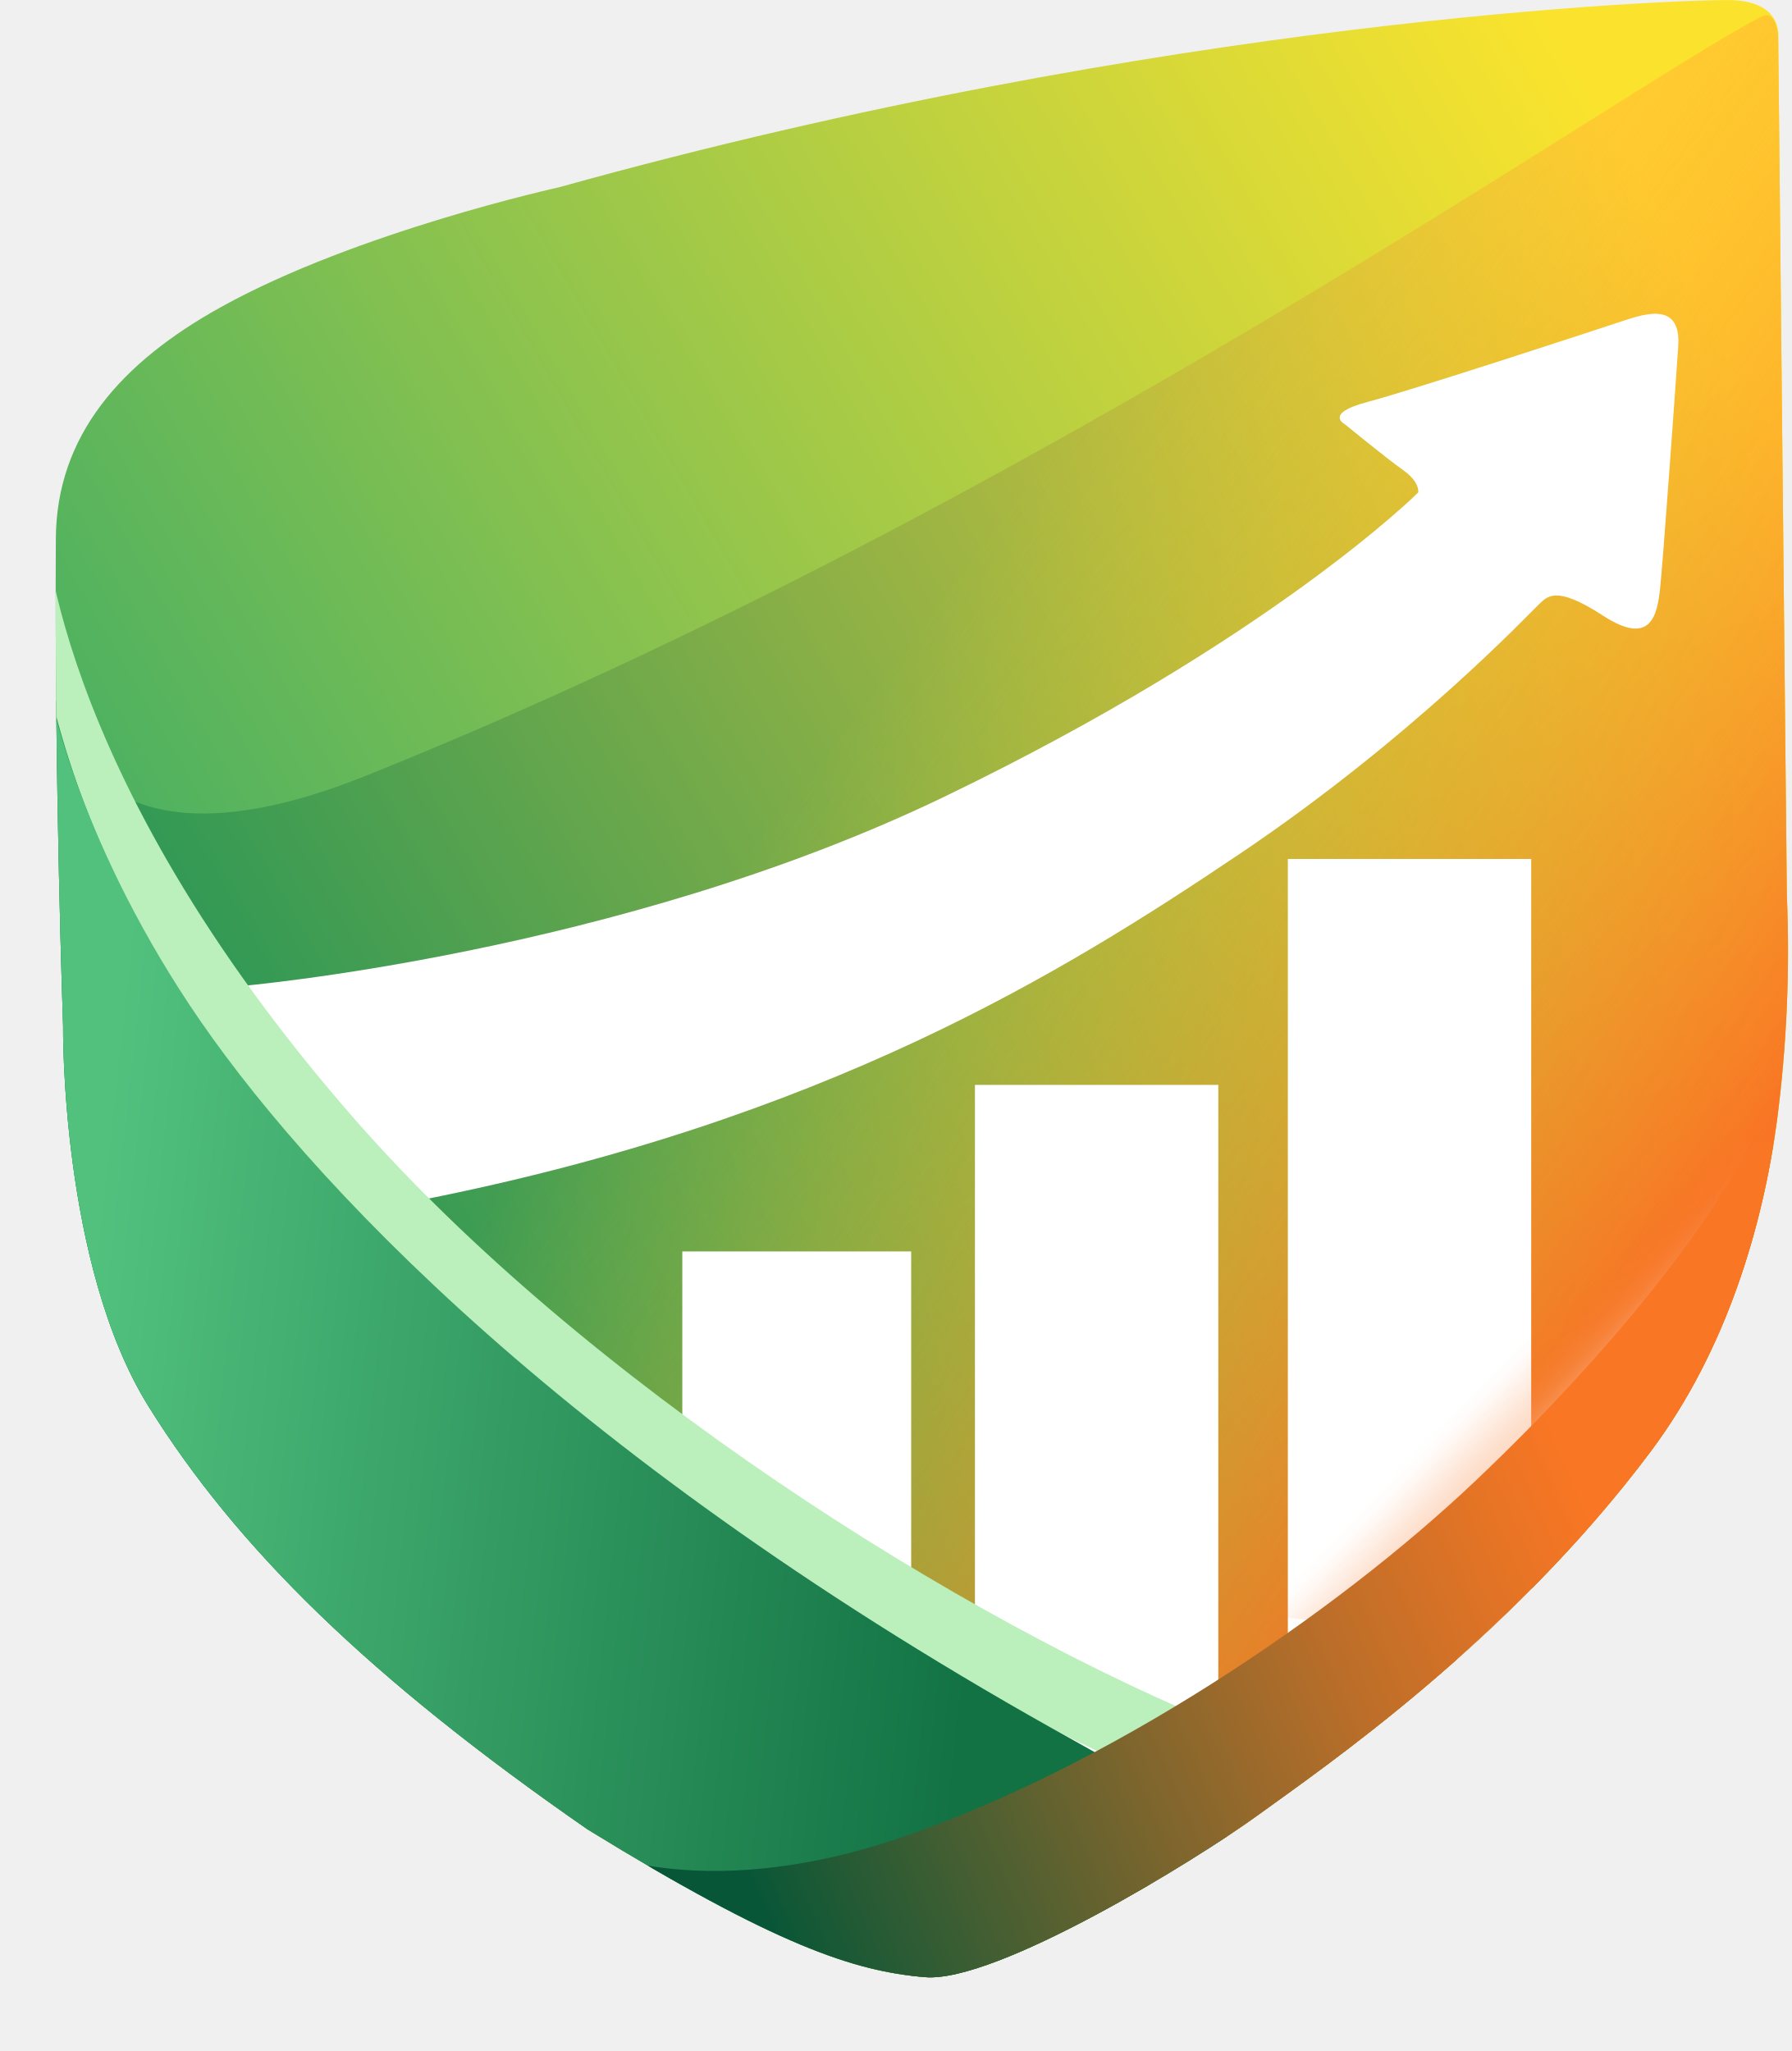
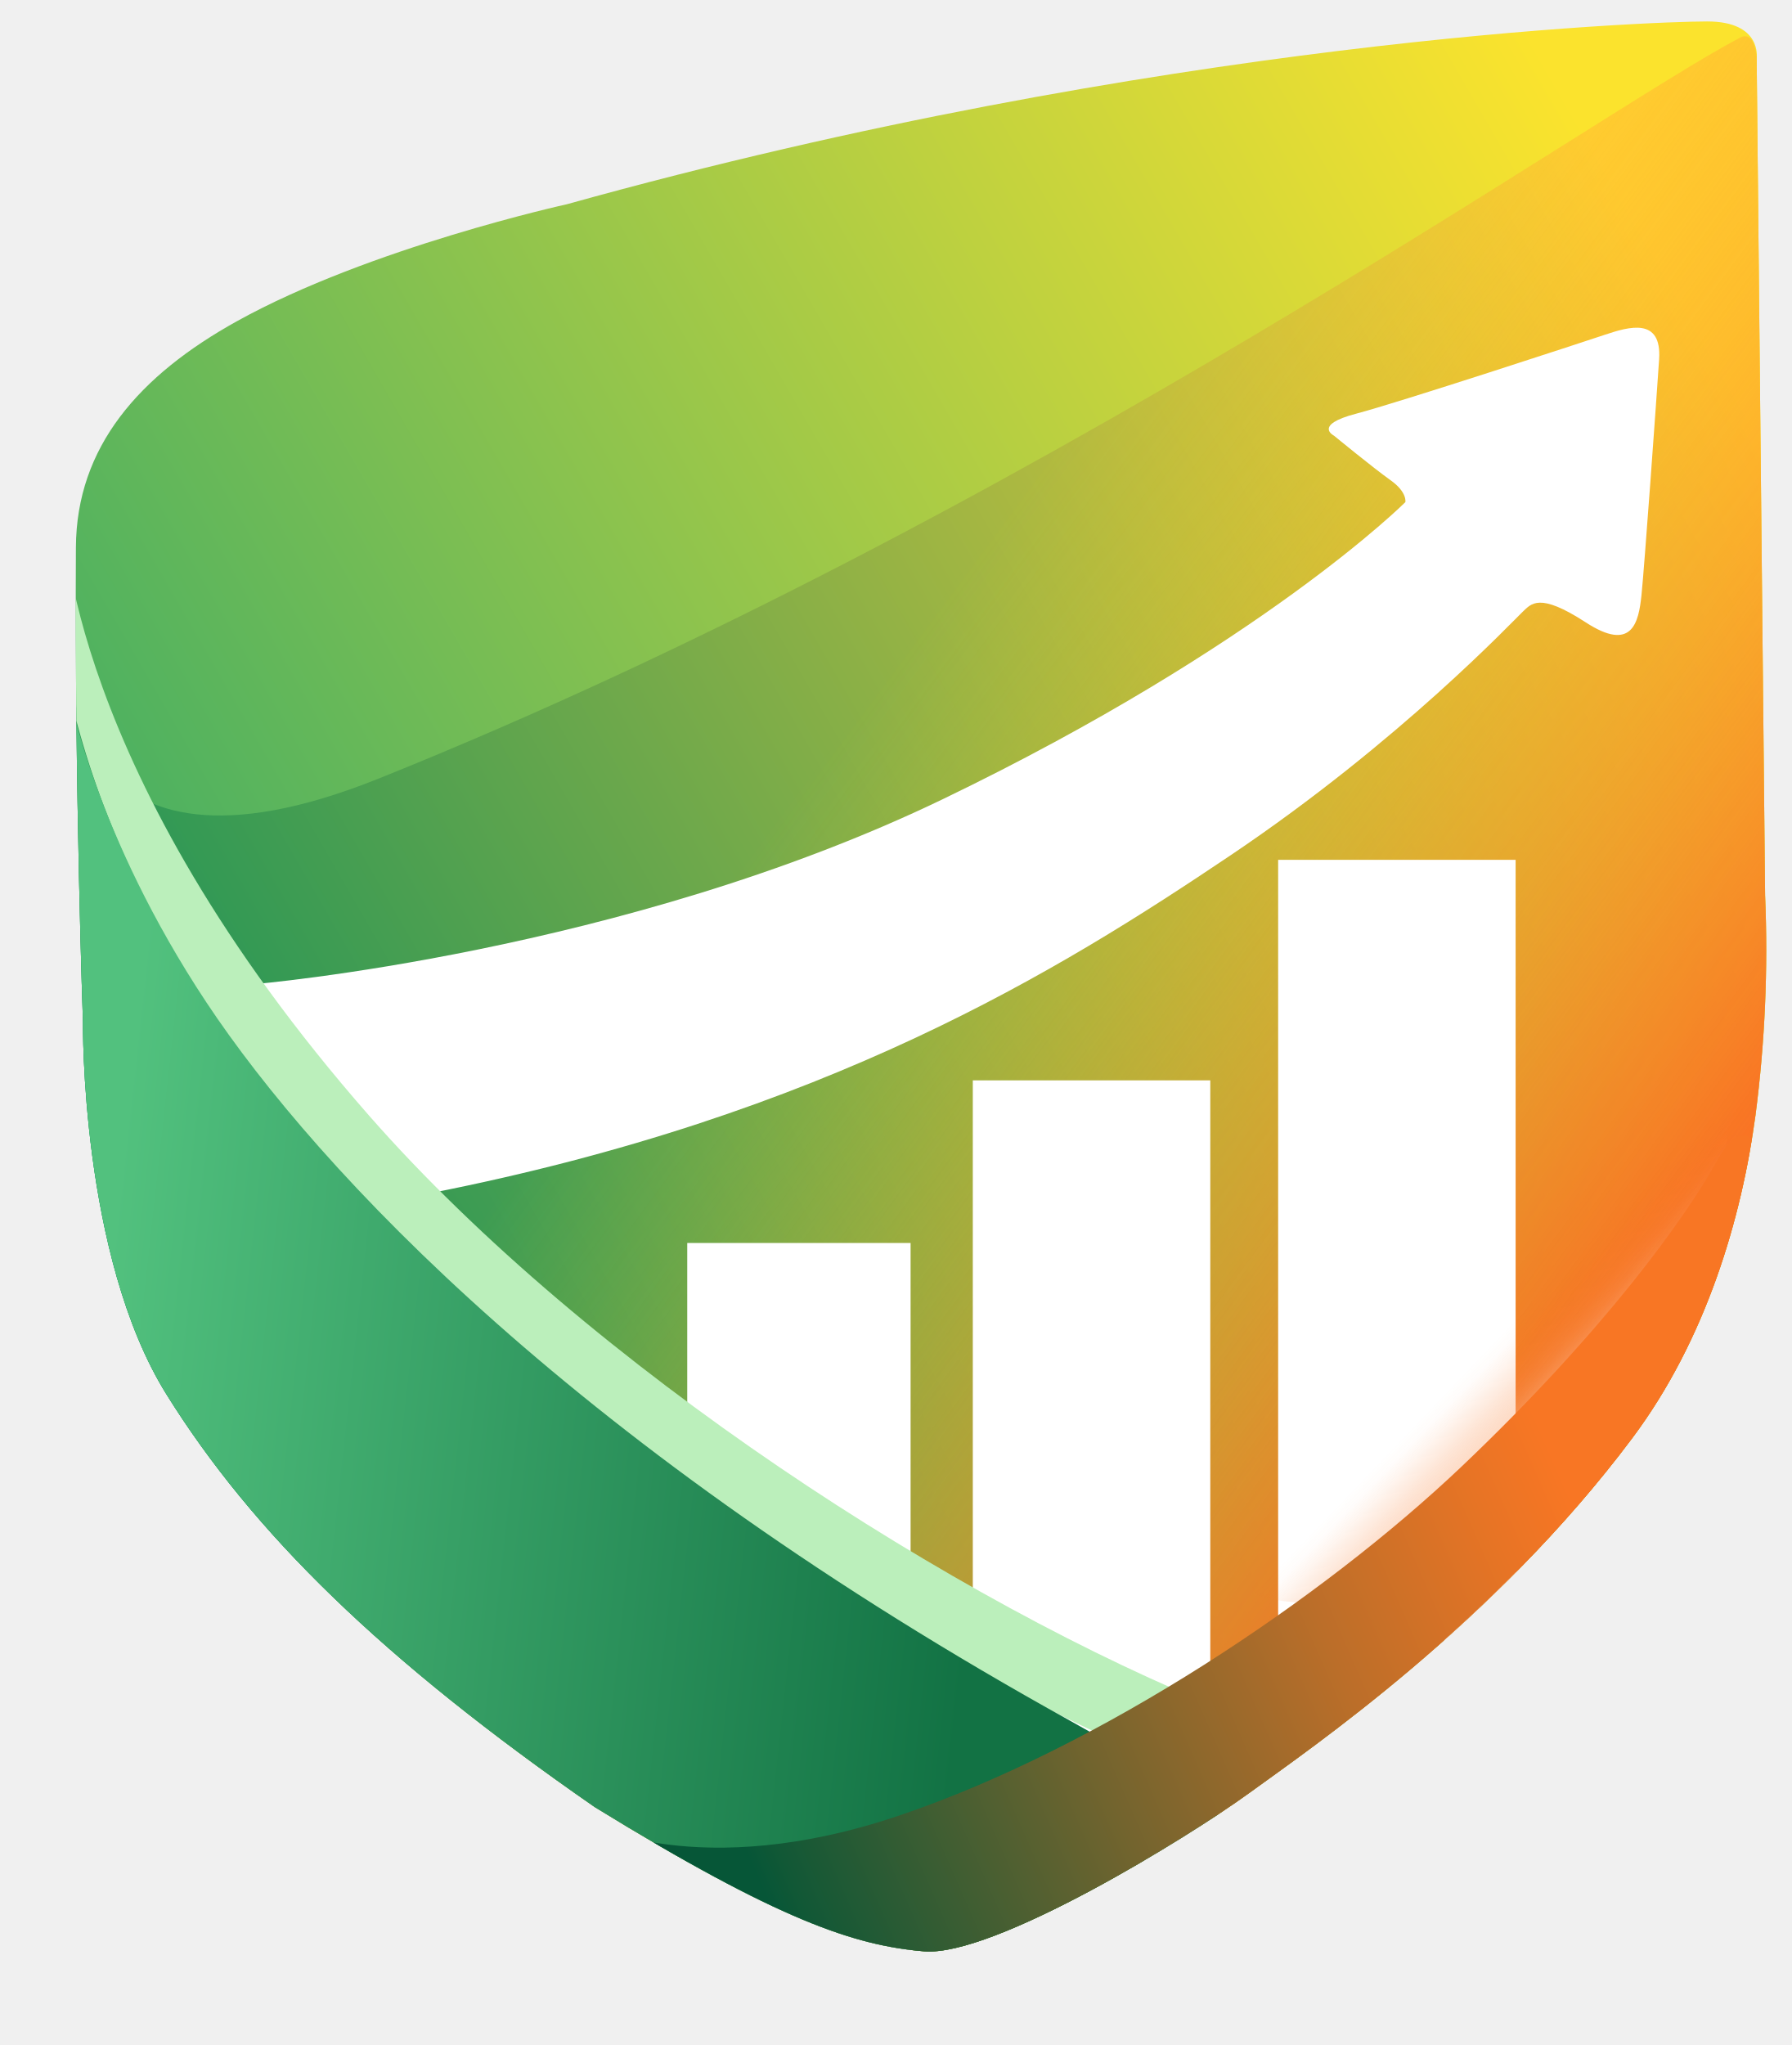
- <svg xmlns="http://www.w3.org/2000/svg" id="Layer_1" data-name="Layer 1" viewBox="0 0 1224.5 1401.88">
+ <svg xmlns="http://www.w3.org/2000/svg" id="Layer_1" data-name="Layer 1" viewBox="-15 -15 1255 1432">
  <defs>
    <style>.cls-1{fill:none;}.cls-2{clip-path:url(#clip-path);}.cls-3{fill:url(#linear-gradient);}.cls-4{fill:url(#linear-gradient-2);}.cls-5{fill:url(#linear-gradient-3);}.cls-6{fill:#fff;}.cls-7{fill:#bbefbb;}.cls-8{fill:url(#linear-gradient-4);}.cls-9{fill:url(#linear-gradient-5);}.cls-10{fill:url(#linear-gradient-6);}</style>
    <clipPath id="clip-path" transform="translate(-381.84 -348.24)">
      <path class="cls-1" d="M1597.1,374s4-25.74-34.66-25.74-382.78,12.19-798.59,128c0,0-138.1,30.32-231,81.86C464.38,596.08,420.37,646,420,716.53c-1,166.32,4.95,332.65,4.95,332.65s-2,163.35,58.42,260.37,151.47,186.13,300,289.09c128.71,79.2,182.17,97,230.68,101s184.14-79.2,227.71-110.88S1413,1469.94,1510,1340.23c52-69.5,76.61-154.56,86.27-226A899.57,899.57,0,0,0,1603,960.08Z" />
    </clipPath>
    <linearGradient id="linear-gradient" x1="508.36" y1="1294.55" x2="1611.55" y2="657.62" gradientUnits="userSpaceOnUse">
      <stop offset="0" stop-color="#34aa68" />
      <stop offset="0.68" stop-color="#bed13f" />
      <stop offset="1" stop-color="#fbe32d" />
    </linearGradient>
    <linearGradient id="linear-gradient-2" x1="551.91" y1="1370.01" x2="1654.59" y2="733.37" gradientUnits="userSpaceOnUse">
      <stop offset="0" stop-color="#13915a" />
      <stop offset="0.68" stop-color="#b6bb3f" />
      <stop offset="1" stop-color="#ffce33" />
    </linearGradient>
    <linearGradient id="linear-gradient-3" x1="973.84" y1="821.55" x2="1558.99" y2="1254.64" gradientUnits="userSpaceOnUse">
      <stop offset="0" stop-color="#ffdb26" stop-opacity="0" />
      <stop offset="0.19" stop-color="#fec725" stop-opacity="0.17" />
      <stop offset="0.6" stop-color="#fd9624" stop-opacity="0.58" />
      <stop offset="1" stop-color="#fc6522" />
    </linearGradient>
    <linearGradient id="linear-gradient-4" x1="385.72" y1="1237.52" x2="1063.27" y2="1312.24" gradientUnits="userSpaceOnUse">
      <stop offset="0.08" stop-color="#52c17e" />
      <stop offset="0.16" stop-color="#4cba79" />
      <stop offset="1" stop-color="#127244" />
    </linearGradient>
    <linearGradient id="linear-gradient-5" x1="1418.5" y1="1267.03" x2="1471.86" y2="1318.06" gradientUnits="userSpaceOnUse">
      <stop offset="0" stop-color="#f8711d" stop-opacity="0" />
      <stop offset="0.11" stop-color="#f87421" stop-opacity="0.02" />
      <stop offset="0.23" stop-color="#f97c2e" stop-opacity="0.08" />
      <stop offset="0.36" stop-color="#f98943" stop-opacity="0.17" />
      <stop offset="0.5" stop-color="#fa9b60" stop-opacity="0.3" />
      <stop offset="0.65" stop-color="#fbb386" stop-opacity="0.47" />
      <stop offset="0.8" stop-color="#fdd0b4" stop-opacity="0.67" />
      <stop offset="0.95" stop-color="#fef2ea" stop-opacity="0.91" />
      <stop offset="1" stop-color="#fff" />
    </linearGradient>
    <linearGradient id="linear-gradient-6" x1="888.9" y1="1628.68" x2="1582.51" y2="1324.54" gradientUnits="userSpaceOnUse">
      <stop offset="0" stop-color="#065637" />
      <stop offset="0.03" stop-color="#125836" />
      <stop offset="0.33" stop-color="#73642e" />
      <stop offset="0.57" stop-color="#bb6e29" />
      <stop offset="0.75" stop-color="#e77425" />
      <stop offset="0.83" stop-color="#f87624" />
    </linearGradient>
  </defs>
  <g class="cls-2">
    <path class="cls-3" d="M1597.1,374s4-25.74-34.66-25.74-382.78,12.19-798.59,128c0,0-138.1,30.32-231,81.86C464.38,596.08,420.37,646,420,716.53c-1,166.32,4.95,332.65,4.95,332.65s-2,163.35,58.42,260.37,151.47,186.13,300,289.09c128.71,79.2,182.17,97,230.68,101s184.14-79.2,227.71-110.88S1413,1469.94,1510,1340.23c52-69.5,76.61-154.56,86.27-226A899.57,899.57,0,0,0,1603,960.08Z" transform="translate(-381.84 -348.24)" />
    <path class="cls-4" d="M1597.1,374s-1-19.93-11.64-14.36c-98.75,51.73-501.94,337.6-953.39,518.78-223.34,89.63-212.2-85.26-211.85-49,1.17,121.22,4.68,219.76,4.68,219.76s-2,163.35,58.42,260.37,151.47,186.13,300,289.09c128.71,79.2,182.17,97,230.68,101s184.14-79.2,227.71-110.88S1413,1469.94,1510,1340.23c52-69.5,76.61-154.56,86.27-226A899.57,899.57,0,0,0,1603,960.08Z" transform="translate(-381.84 -348.24)" />
    <path class="cls-5" d="M1597.1,374s-1-19.93-11.64-14.36c-98.75,51.73-501.94,337.6-953.39,518.78-223.34,89.63-212.2-85.26-211.85-49,1.17,121.22,4.68,219.76,4.68,219.76s-2,163.35,58.42,260.37,151.47,186.13,300,289.09c128.71,79.2,182.17,97,230.68,101s184.14-79.2,227.71-110.88S1413,1469.94,1510,1340.23c52-69.5,76.61-154.56,86.27-226A899.57,899.57,0,0,0,1603,960.08Z" transform="translate(-381.84 -348.24)" />
    <rect class="cls-6" x="880.13" y="587.09" width="166.32" height="546.49" />
    <rect class="cls-6" x="666.29" y="741.53" width="166.32" height="546.49" />
    <rect class="cls-6" x="466.3" y="855.38" width="156.42" height="546.49" />
    <path class="cls-6" d="M544.2,1022.45s259.39-21.78,483.14-129.7,323.73-207.9,323.73-207.9,1.49-6.93-10.39-15.35-39.6-31.18-39.6-31.18-14.85-7.43,15.34-15.35,158.41-50,174.74-55.44,39.6-12.38,37.62,17.33-10.39,146.52-12.37,165.33S1510,790.29,1477.3,769s-38.11-12.87-44-7.43-85.64,90.59-204.94,170.78S945.41,1114.4,667,1169,544.2,1022.45,544.2,1022.45Z" transform="translate(-381.84 -348.24)" />
    <path class="cls-7" d="M411.54,697.22s1.48,175.24,213.84,417.3c153.9,175.42,411.36,341.56,601.45,417.29,120.3,47.94-68.32,25.25-68.32,25.25s-175.28-70.79-398-253.2c-231.17-189.34-320.76-360.12-349-504.17S411.54,697.22,411.54,697.22Z" transform="translate(-381.84 -348.24)" />
    <path class="cls-8" d="M415.5,819.49s17.82,98,96,215.83,261.37,312.85,604.91,502.93-6.93,163.35-6.93,163.35-57.42,39.61-160.39,17.82S540.24,1515.48,463,1360.05s-81.18-307.9-81.18-338.59,15.84-202,15.84-202Z" transform="translate(-381.84 -348.24)" />
    <path class="cls-9" d="M1319.39,1443.21c34.07-20.15,198.33-104.09,243.55-256.42,94-316.87-247.51,7.92-247.51,7.92s-107.22,237.89-77.22,251.47C1254.77,1453.67,1285.32,1463.35,1319.39,1443.21Z" transform="translate(-381.84 -348.24)" />
    <path class="cls-10" d="M777.85,1609.54s78.21,42.57,218.79-5,296-151.47,394-244.54,156.43-173.25,179.2-214.83,40.59,2,35.64,45.54-90.09,282.16-190.08,356.41S1162,1720.42,1095.65,1722.4s-111.88,14.85-149.5,0-160.38-86.13-163.35-94.05A131.91,131.91,0,0,1,777.85,1609.54Z" transform="translate(-381.84 -348.24)" />
  </g>
</svg>
